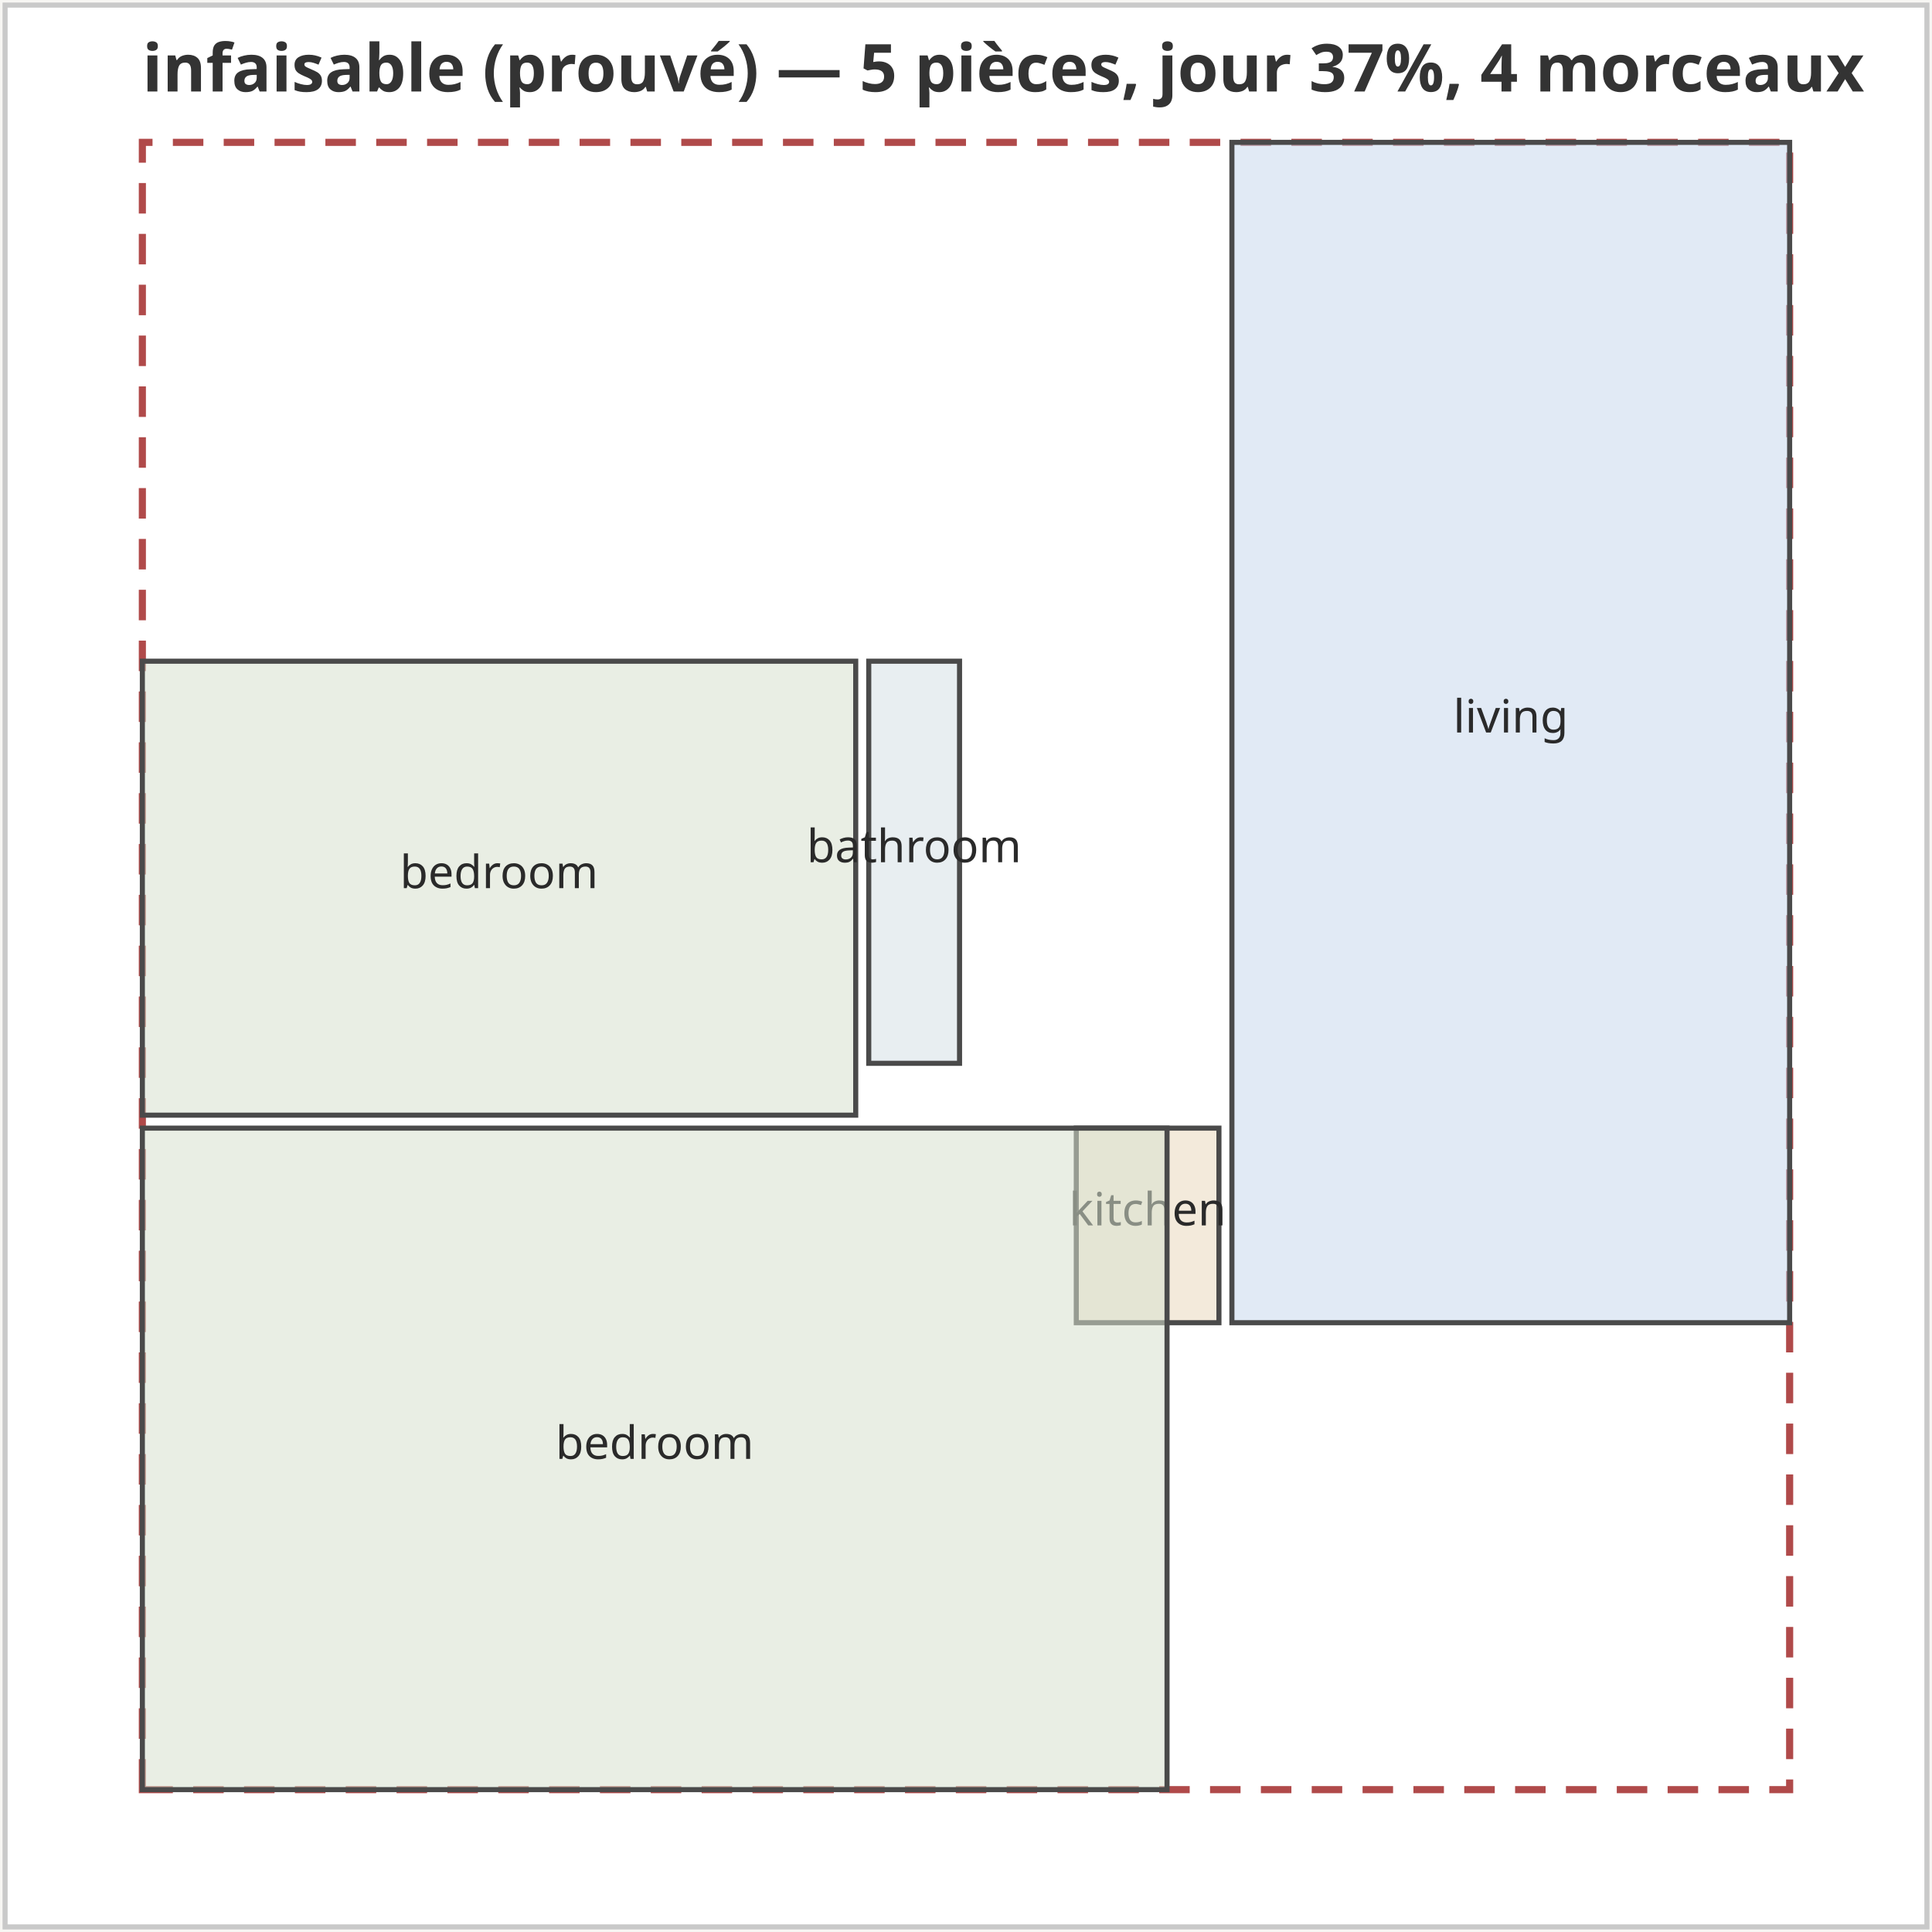
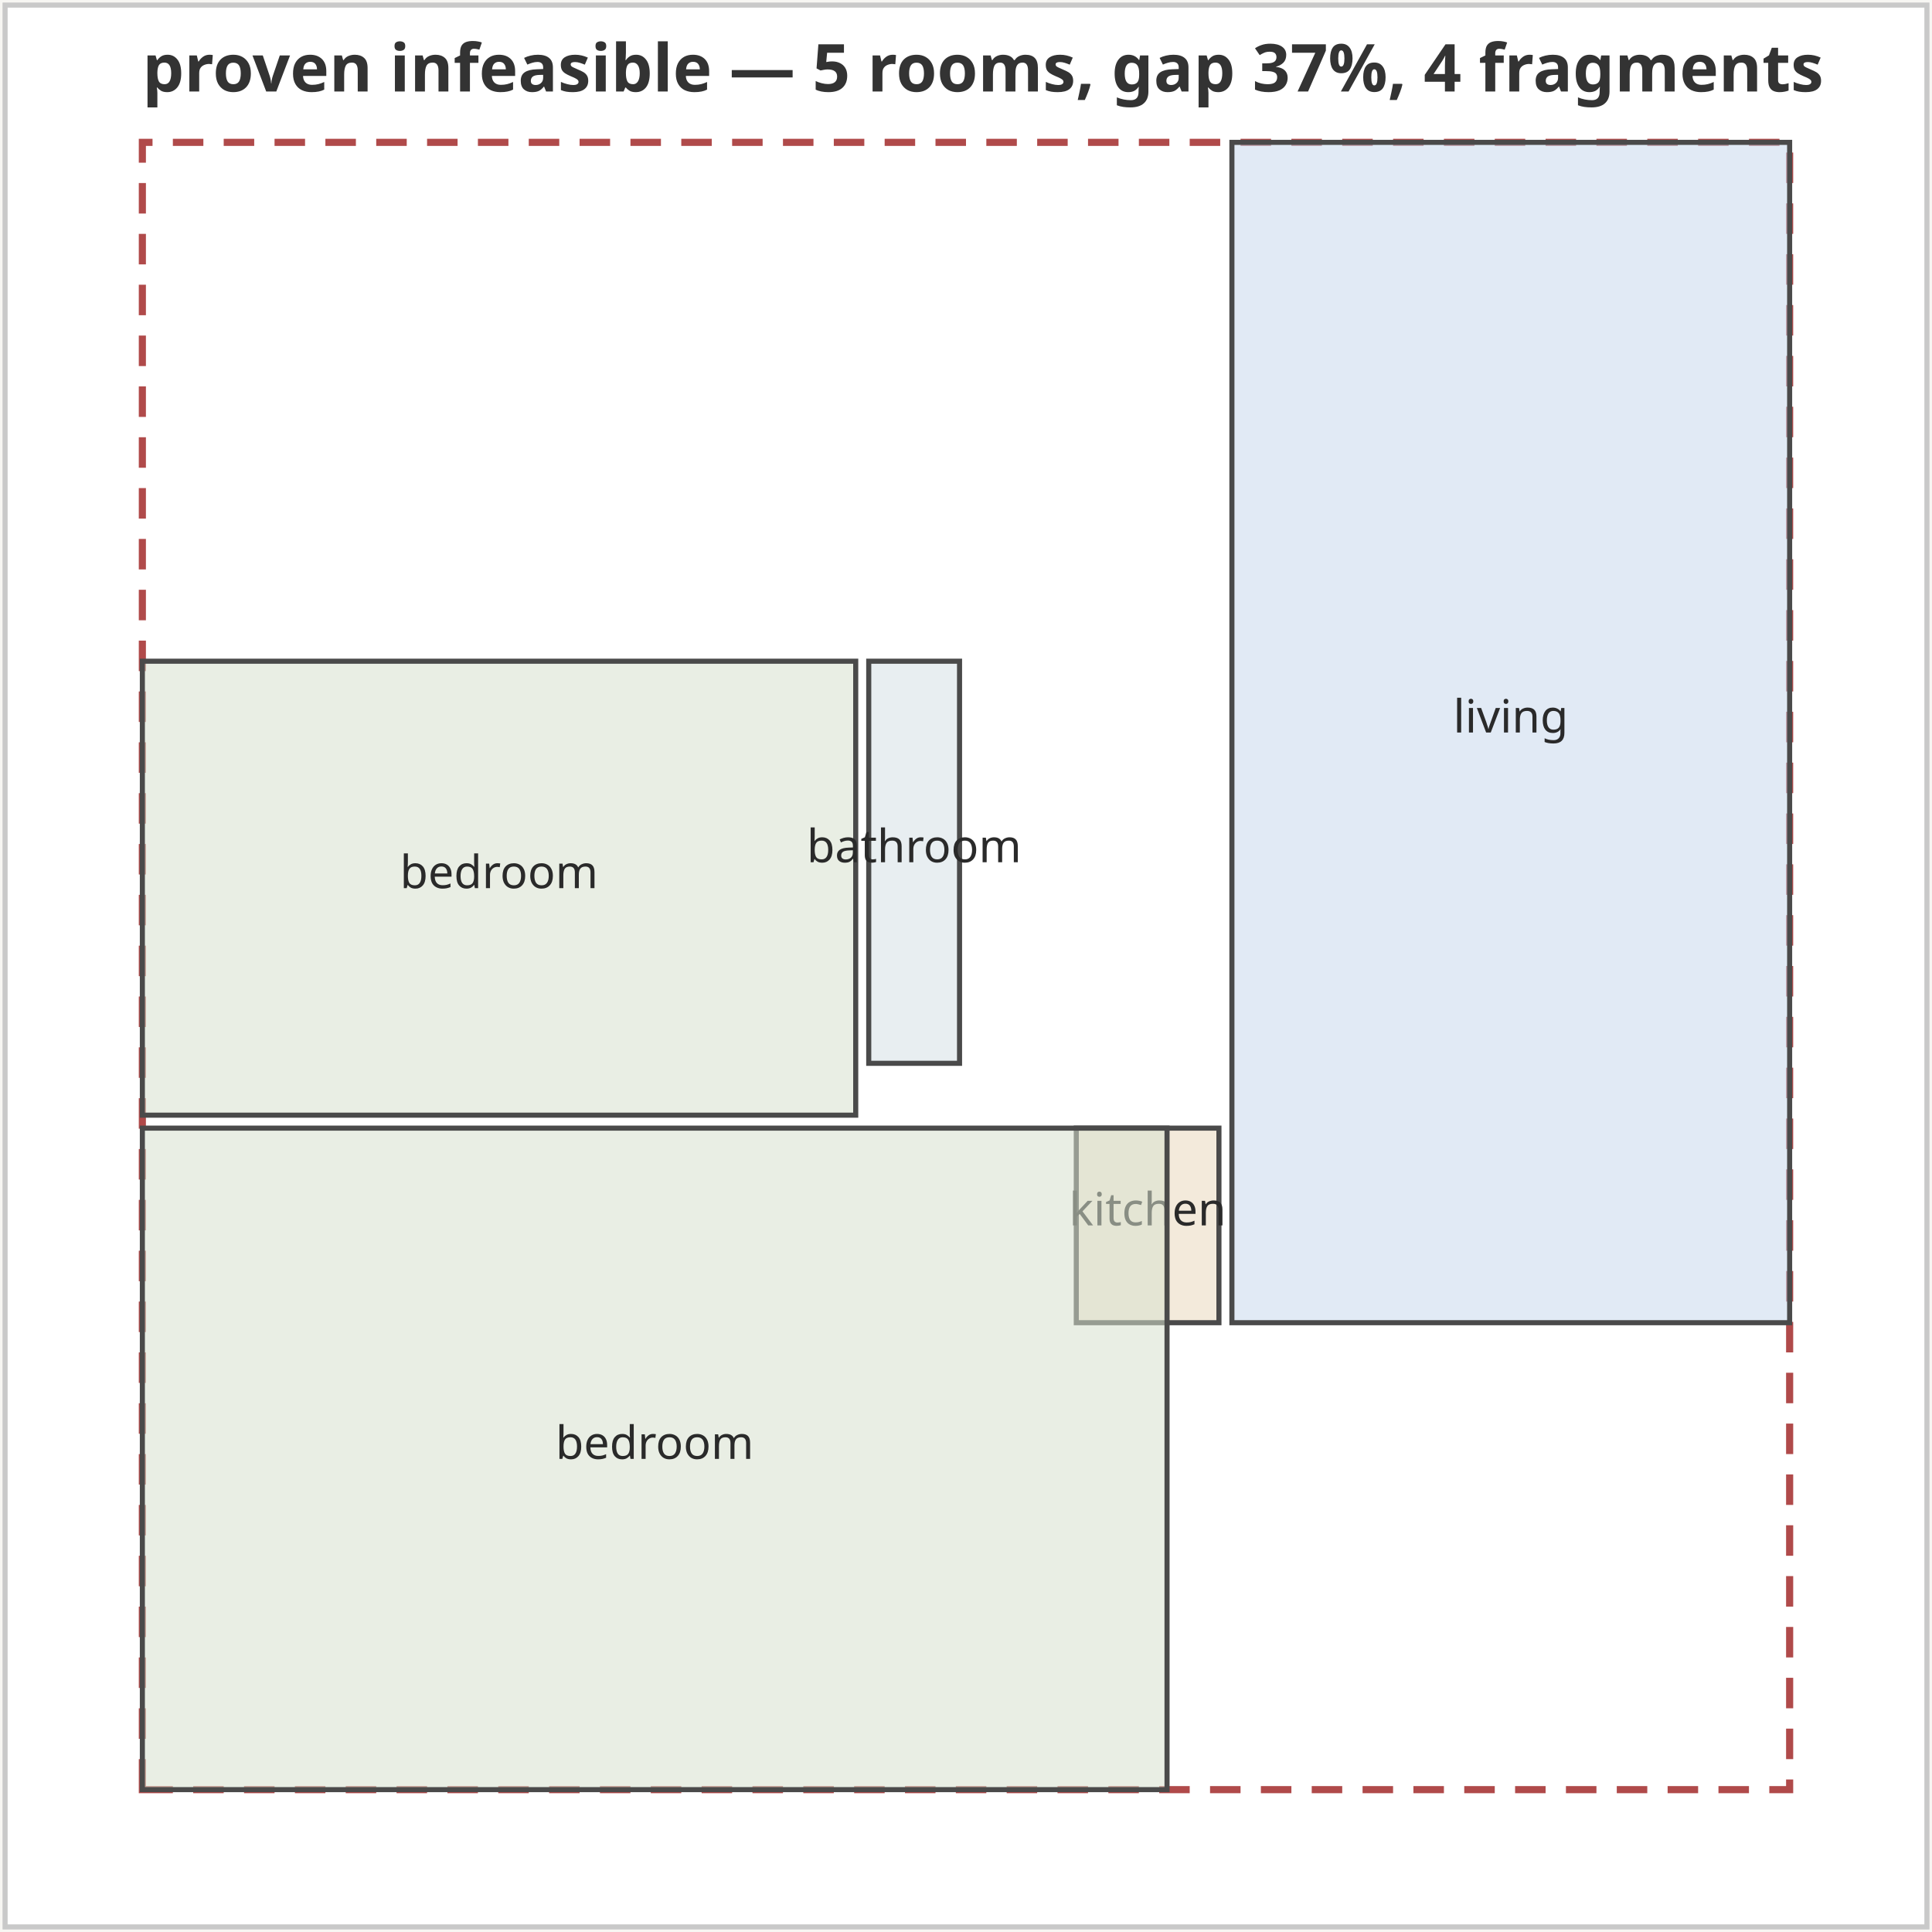
<svg xmlns="http://www.w3.org/2000/svg" width="380" height="380" viewBox="0 0 380 380">
  <rect width="380" height="380" fill="#f7f6f3" />
  <rect x="1.0" y="1" width="378.0" height="378.0" fill="#ffffff" stroke="#c9c9c9" stroke-width="1" />
-   <text x="28.0" y="18" font-family="system-ui,sans-serif" font-size="13" font-weight="600" fill="#333">infaisable (prouvé) — 5 pièces, jour 37%, 4 morceaux</text>
+   <text x="28.0" y="18" font-family="system-ui,sans-serif" font-size="13" font-weight="600" fill="#333">proven infeasible — 5 rooms, gap 37%, 4 fragments</text>
  <polygon points="28.00,352.00 352.00,352.00 352.00,28.00 28.00,28.00" fill="none" stroke="#b04a4a" stroke-width="1.4" stroke-dasharray="6 4" />
  <rect x="242.30" y="28.00" width="109.70" height="232.16" fill="#c8d9ec" fill-opacity="0.55" stroke="#4a4a4a" stroke-width="1" />
  <text x="297.15" y="144.08" text-anchor="middle" font-family="system-ui,sans-serif" font-size="9" fill="#2a2a2a">living</text>
  <rect x="211.69" y="221.89" width="28.06" height="38.27" fill="#e8d9bd" fill-opacity="0.55" stroke="#4a4a4a" stroke-width="1" />
  <text x="225.72" y="241.02" text-anchor="middle" font-family="system-ui,sans-serif" font-size="9" fill="#2a2a2a">kitchen</text>
  <rect x="28.00" y="221.89" width="201.54" height="130.11" fill="#d6e0cd" fill-opacity="0.55" stroke="#4a4a4a" stroke-width="1" />
  <text x="128.77" y="286.94" text-anchor="middle" font-family="system-ui,sans-serif" font-size="9" fill="#2a2a2a">bedroom</text>
  <rect x="28.00" y="130.05" width="140.31" height="89.29" fill="#d6e0cd" fill-opacity="0.55" stroke="#4a4a4a" stroke-width="1" />
  <text x="98.16" y="174.69" text-anchor="middle" font-family="system-ui,sans-serif" font-size="9" fill="#2a2a2a">bedroom</text>
  <rect x="170.87" y="130.05" width="17.86" height="79.09" fill="#d5dfe6" fill-opacity="0.55" stroke="#4a4a4a" stroke-width="1" />
  <text x="179.80" y="169.59" text-anchor="middle" font-family="system-ui,sans-serif" font-size="9" fill="#2a2a2a">bathroom</text>
</svg>
